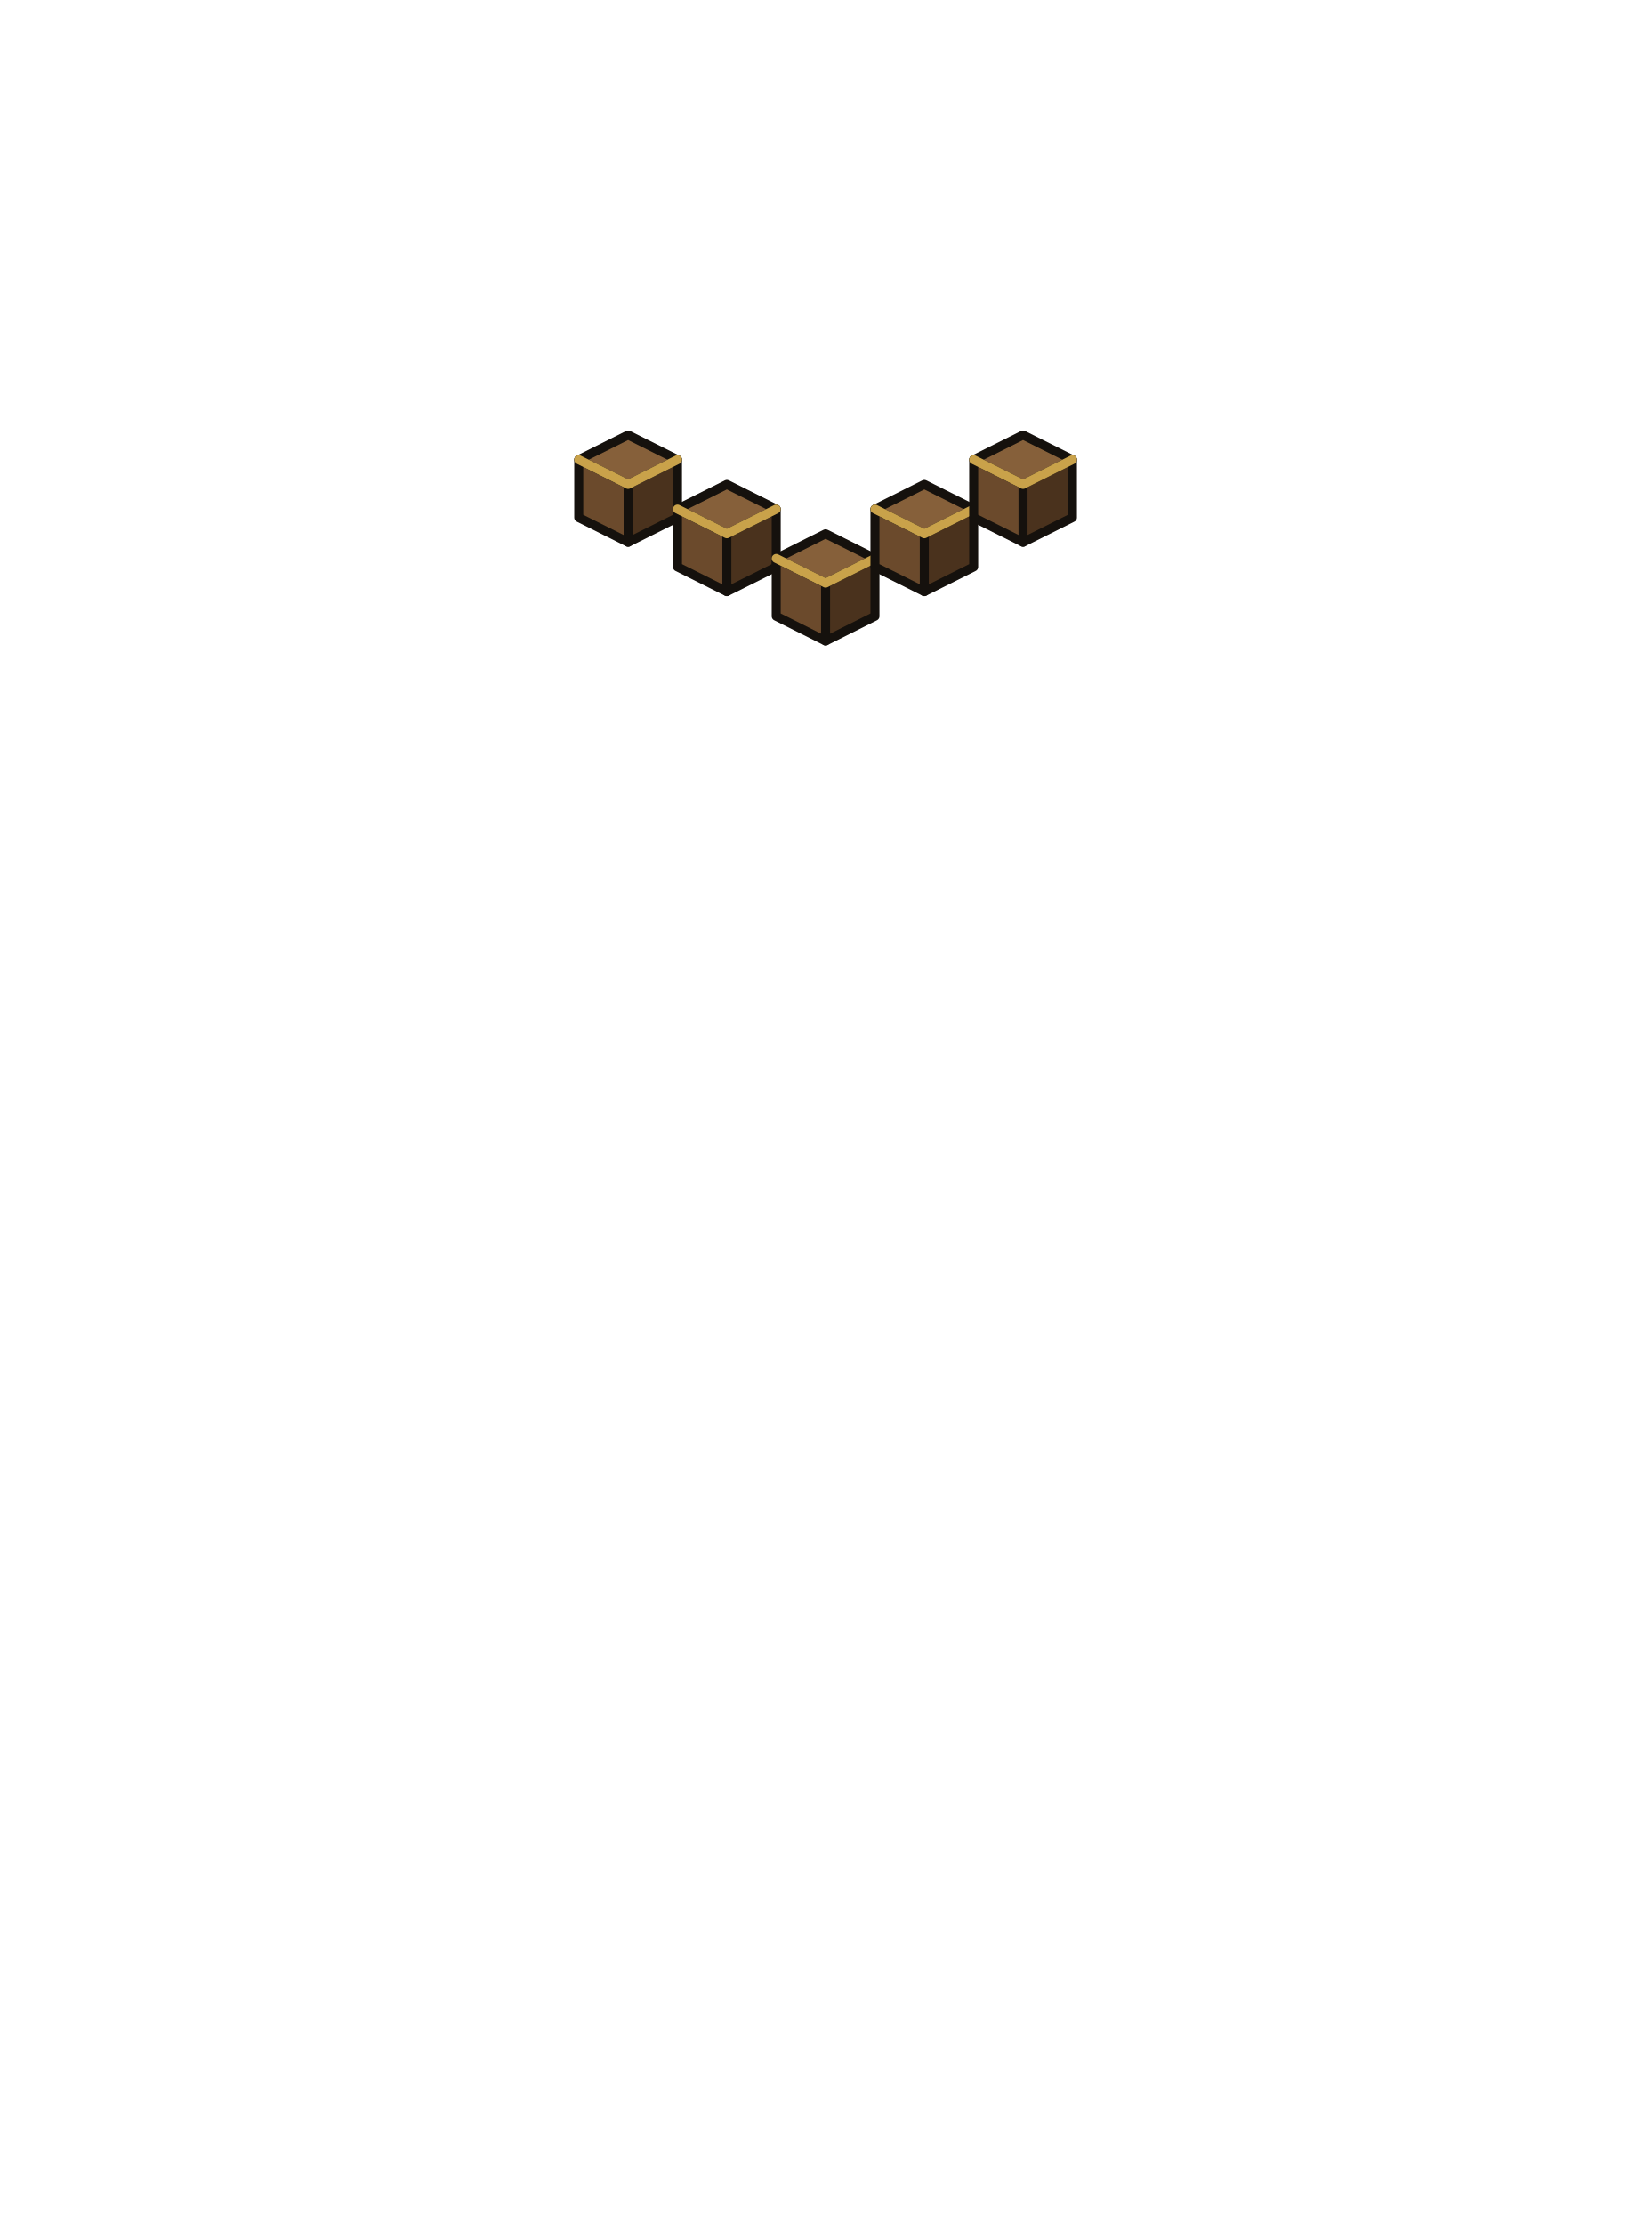
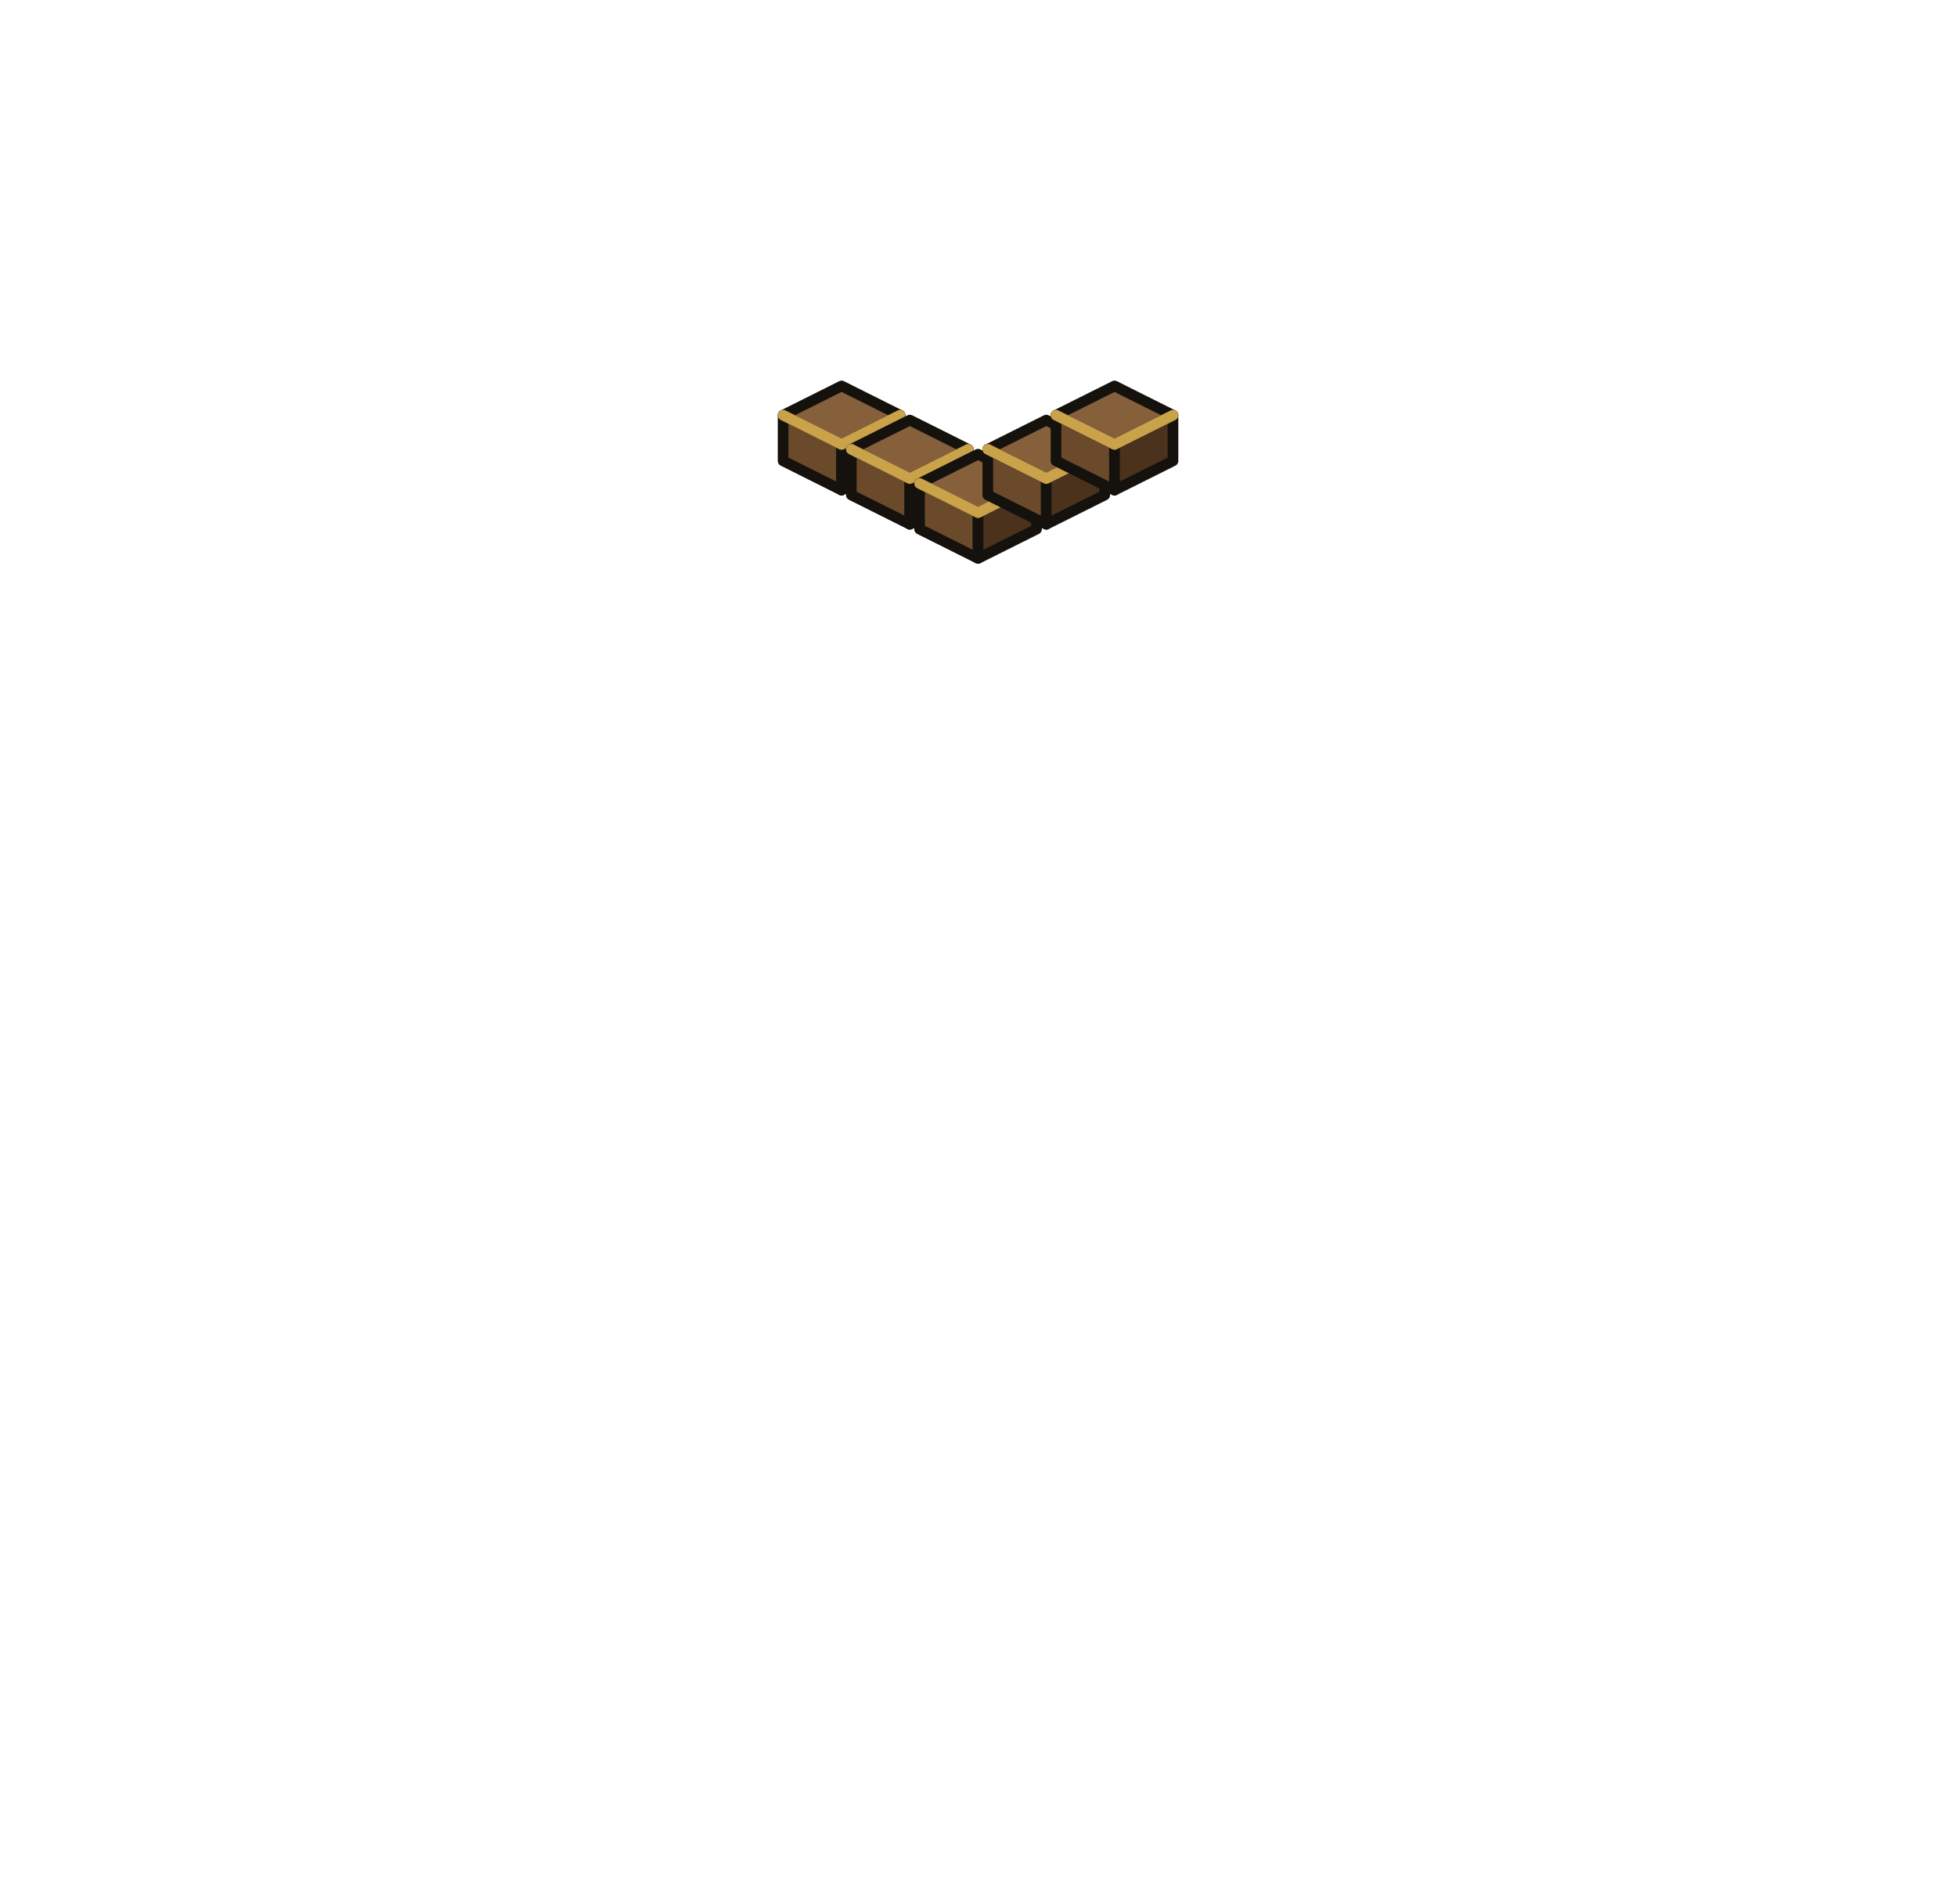
- <svg xmlns="http://www.w3.org/2000/svg" width="514" height="692" viewBox="-128.44 -280.2 257 346">
-   <polygon points="-38.4,-199.68 -30.72,-195.84 -30.72,-204.84 -38.4,-208.68" fill="#6b4a2c" stroke="#15110d" stroke-width="1.4" stroke-linejoin="round" />
-   <polygon points="-30.72,-195.84 -23.04,-199.68 -23.04,-208.68 -30.72,-204.84" fill="#4a321d" stroke="#15110d" stroke-width="1.4" stroke-linejoin="round" />
-   <polygon points="-30.72,-212.52 -23.04,-208.68 -30.72,-204.84 -38.4,-208.68" fill="#86603a" stroke="#15110d" stroke-width="1.4" stroke-linejoin="round" />
-   <polyline points="-38.4,-208.68 -30.72,-204.84 -23.04,-208.68" fill="none" stroke="#c9a24a" stroke-width="1.4" stroke-linecap="round" stroke-linejoin="round" />
-   <polygon points="-23.04,-192 -15.36,-188.16 -15.36,-197.16 -23.04,-201" fill="#6b4a2c" stroke="#15110d" stroke-width="1.4" stroke-linejoin="round" />
-   <polygon points="-15.36,-188.16 -7.68,-192 -7.68,-201 -15.36,-197.16" fill="#4a321d" stroke="#15110d" stroke-width="1.4" stroke-linejoin="round" />
-   <polygon points="-15.36,-204.84 -7.68,-201 -15.36,-197.16 -23.04,-201" fill="#86603a" stroke="#15110d" stroke-width="1.4" stroke-linejoin="round" />
-   <polyline points="-23.04,-201 -15.36,-197.16 -7.68,-201" fill="none" stroke="#c9a24a" stroke-width="1.4" stroke-linecap="round" stroke-linejoin="round" />
-   <polygon points="-7.68,-184.32 0,-180.48 0,-189.48 -7.68,-193.32" fill="#6b4a2c" stroke="#15110d" stroke-width="1.4" stroke-linejoin="round" />
-   <polygon points="0,-180.48 7.68,-184.32 7.68,-193.32 0,-189.48" fill="#4a321d" stroke="#15110d" stroke-width="1.4" stroke-linejoin="round" />
-   <polygon points="0,-197.16 7.68,-193.32 0,-189.48 -7.68,-193.32" fill="#86603a" stroke="#15110d" stroke-width="1.4" stroke-linejoin="round" />
-   <polyline points="-7.68,-193.32 0,-189.48 7.68,-193.32" fill="none" stroke="#c9a24a" stroke-width="1.4" stroke-linecap="round" stroke-linejoin="round" />
-   <polygon points="7.68,-192 15.36,-188.16 15.36,-197.16 7.68,-201" fill="#6b4a2c" stroke="#15110d" stroke-width="1.4" stroke-linejoin="round" />
-   <polygon points="15.36,-188.16 23.04,-192 23.04,-201 15.36,-197.16" fill="#4a321d" stroke="#15110d" stroke-width="1.4" stroke-linejoin="round" />
-   <polygon points="15.36,-204.84 23.04,-201 15.36,-197.16 7.68,-201" fill="#86603a" stroke="#15110d" stroke-width="1.4" stroke-linejoin="round" />
-   <polyline points="7.68,-201 15.36,-197.16 23.04,-201" fill="none" stroke="#c9a24a" stroke-width="1.4" stroke-linecap="round" stroke-linejoin="round" />
-   <polygon points="23.04,-199.68 30.72,-195.84 30.72,-204.84 23.04,-208.68" fill="#6b4a2c" stroke="#15110d" stroke-width="1.4" stroke-linejoin="round" />
-   <polygon points="30.72,-195.84 38.4,-199.68 38.4,-208.68 30.72,-204.84" fill="#4a321d" stroke="#15110d" stroke-width="1.4" stroke-linejoin="round" />
-   <polygon points="30.72,-212.52 38.4,-208.68 30.72,-204.84 23.04,-208.68" fill="#86603a" stroke="#15110d" stroke-width="1.4" stroke-linejoin="round" />
-   <polyline points="23.04,-208.68 30.72,-204.84 38.4,-208.68" fill="none" stroke="#c9a24a" stroke-width="1.4" stroke-linecap="round" stroke-linejoin="round" />
+ <svg xmlns="http://www.w3.org/2000/svg" width="514" height="500" viewBox="-128.44 -184.2 257 250">
+   <polygon points="-25.6,-123.68 -17.92,-119.84 -17.92,-125.84 -25.6,-129.68" fill="#6b4a2c" stroke="#15110d" stroke-width="1.4" stroke-linejoin="round" />
+   <polygon points="-17.92,-119.84 -10.24,-123.68 -10.24,-129.68 -17.92,-125.84" fill="#4a321d" stroke="#15110d" stroke-width="1.4" stroke-linejoin="round" />
+   <polygon points="-17.92,-133.52 -10.24,-129.68 -17.92,-125.84 -25.6,-129.68" fill="#86603a" stroke="#15110d" stroke-width="1.4" stroke-linejoin="round" />
+   <polyline points="-25.6,-129.68 -17.92,-125.84 -10.24,-129.68" fill="none" stroke="#c9a24a" stroke-width="1.4" stroke-linecap="round" stroke-linejoin="round" />
+   <polygon points="-16.64,-119.2 -8.96,-115.36 -8.96,-121.36 -16.64,-125.2" fill="#6b4a2c" stroke="#15110d" stroke-width="1.4" stroke-linejoin="round" />
+   <polygon points="-8.96,-115.36 -1.28,-119.2 -1.28,-125.2 -8.96,-121.36" fill="#4a321d" stroke="#15110d" stroke-width="1.4" stroke-linejoin="round" />
+   <polygon points="-8.96,-129.04 -1.28,-125.2 -8.96,-121.36 -16.64,-125.2" fill="#86603a" stroke="#15110d" stroke-width="1.4" stroke-linejoin="round" />
+   <polyline points="-16.64,-125.2 -8.96,-121.36 -1.28,-125.2" fill="none" stroke="#c9a24a" stroke-width="1.4" stroke-linecap="round" stroke-linejoin="round" />
+   <polygon points="-7.68,-114.72 0,-110.88 0,-116.88 -7.68,-120.72" fill="#6b4a2c" stroke="#15110d" stroke-width="1.4" stroke-linejoin="round" />
+   <polygon points="0,-110.88 7.68,-114.72 7.68,-120.72 0,-116.88" fill="#4a321d" stroke="#15110d" stroke-width="1.4" stroke-linejoin="round" />
+   <polygon points="0,-124.56 7.68,-120.72 0,-116.88 -7.68,-120.72" fill="#86603a" stroke="#15110d" stroke-width="1.4" stroke-linejoin="round" />
+   <polyline points="-7.68,-120.72 0,-116.88 7.68,-120.72" fill="none" stroke="#c9a24a" stroke-width="1.4" stroke-linecap="round" stroke-linejoin="round" />
+   <polygon points="1.28,-119.2 8.96,-115.36 8.96,-121.36 1.28,-125.2" fill="#6b4a2c" stroke="#15110d" stroke-width="1.4" stroke-linejoin="round" />
+   <polygon points="8.96,-115.36 16.64,-119.2 16.64,-125.2 8.96,-121.36" fill="#4a321d" stroke="#15110d" stroke-width="1.4" stroke-linejoin="round" />
+   <polygon points="8.96,-129.04 16.64,-125.2 8.96,-121.36 1.28,-125.2" fill="#86603a" stroke="#15110d" stroke-width="1.4" stroke-linejoin="round" />
+   <polyline points="1.28,-125.2 8.96,-121.36 16.64,-125.2" fill="none" stroke="#c9a24a" stroke-width="1.4" stroke-linecap="round" stroke-linejoin="round" />
+   <polygon points="10.24,-123.68 17.92,-119.84 17.92,-125.84 10.24,-129.68" fill="#6b4a2c" stroke="#15110d" stroke-width="1.4" stroke-linejoin="round" />
+   <polygon points="17.92,-119.84 25.6,-123.68 25.6,-129.68 17.92,-125.84" fill="#4a321d" stroke="#15110d" stroke-width="1.4" stroke-linejoin="round" />
+   <polygon points="17.92,-133.52 25.6,-129.68 17.92,-125.84 10.24,-129.68" fill="#86603a" stroke="#15110d" stroke-width="1.4" stroke-linejoin="round" />
+   <polyline points="10.24,-129.68 17.92,-125.84 25.6,-129.68" fill="none" stroke="#c9a24a" stroke-width="1.4" stroke-linecap="round" stroke-linejoin="round" />
</svg>
